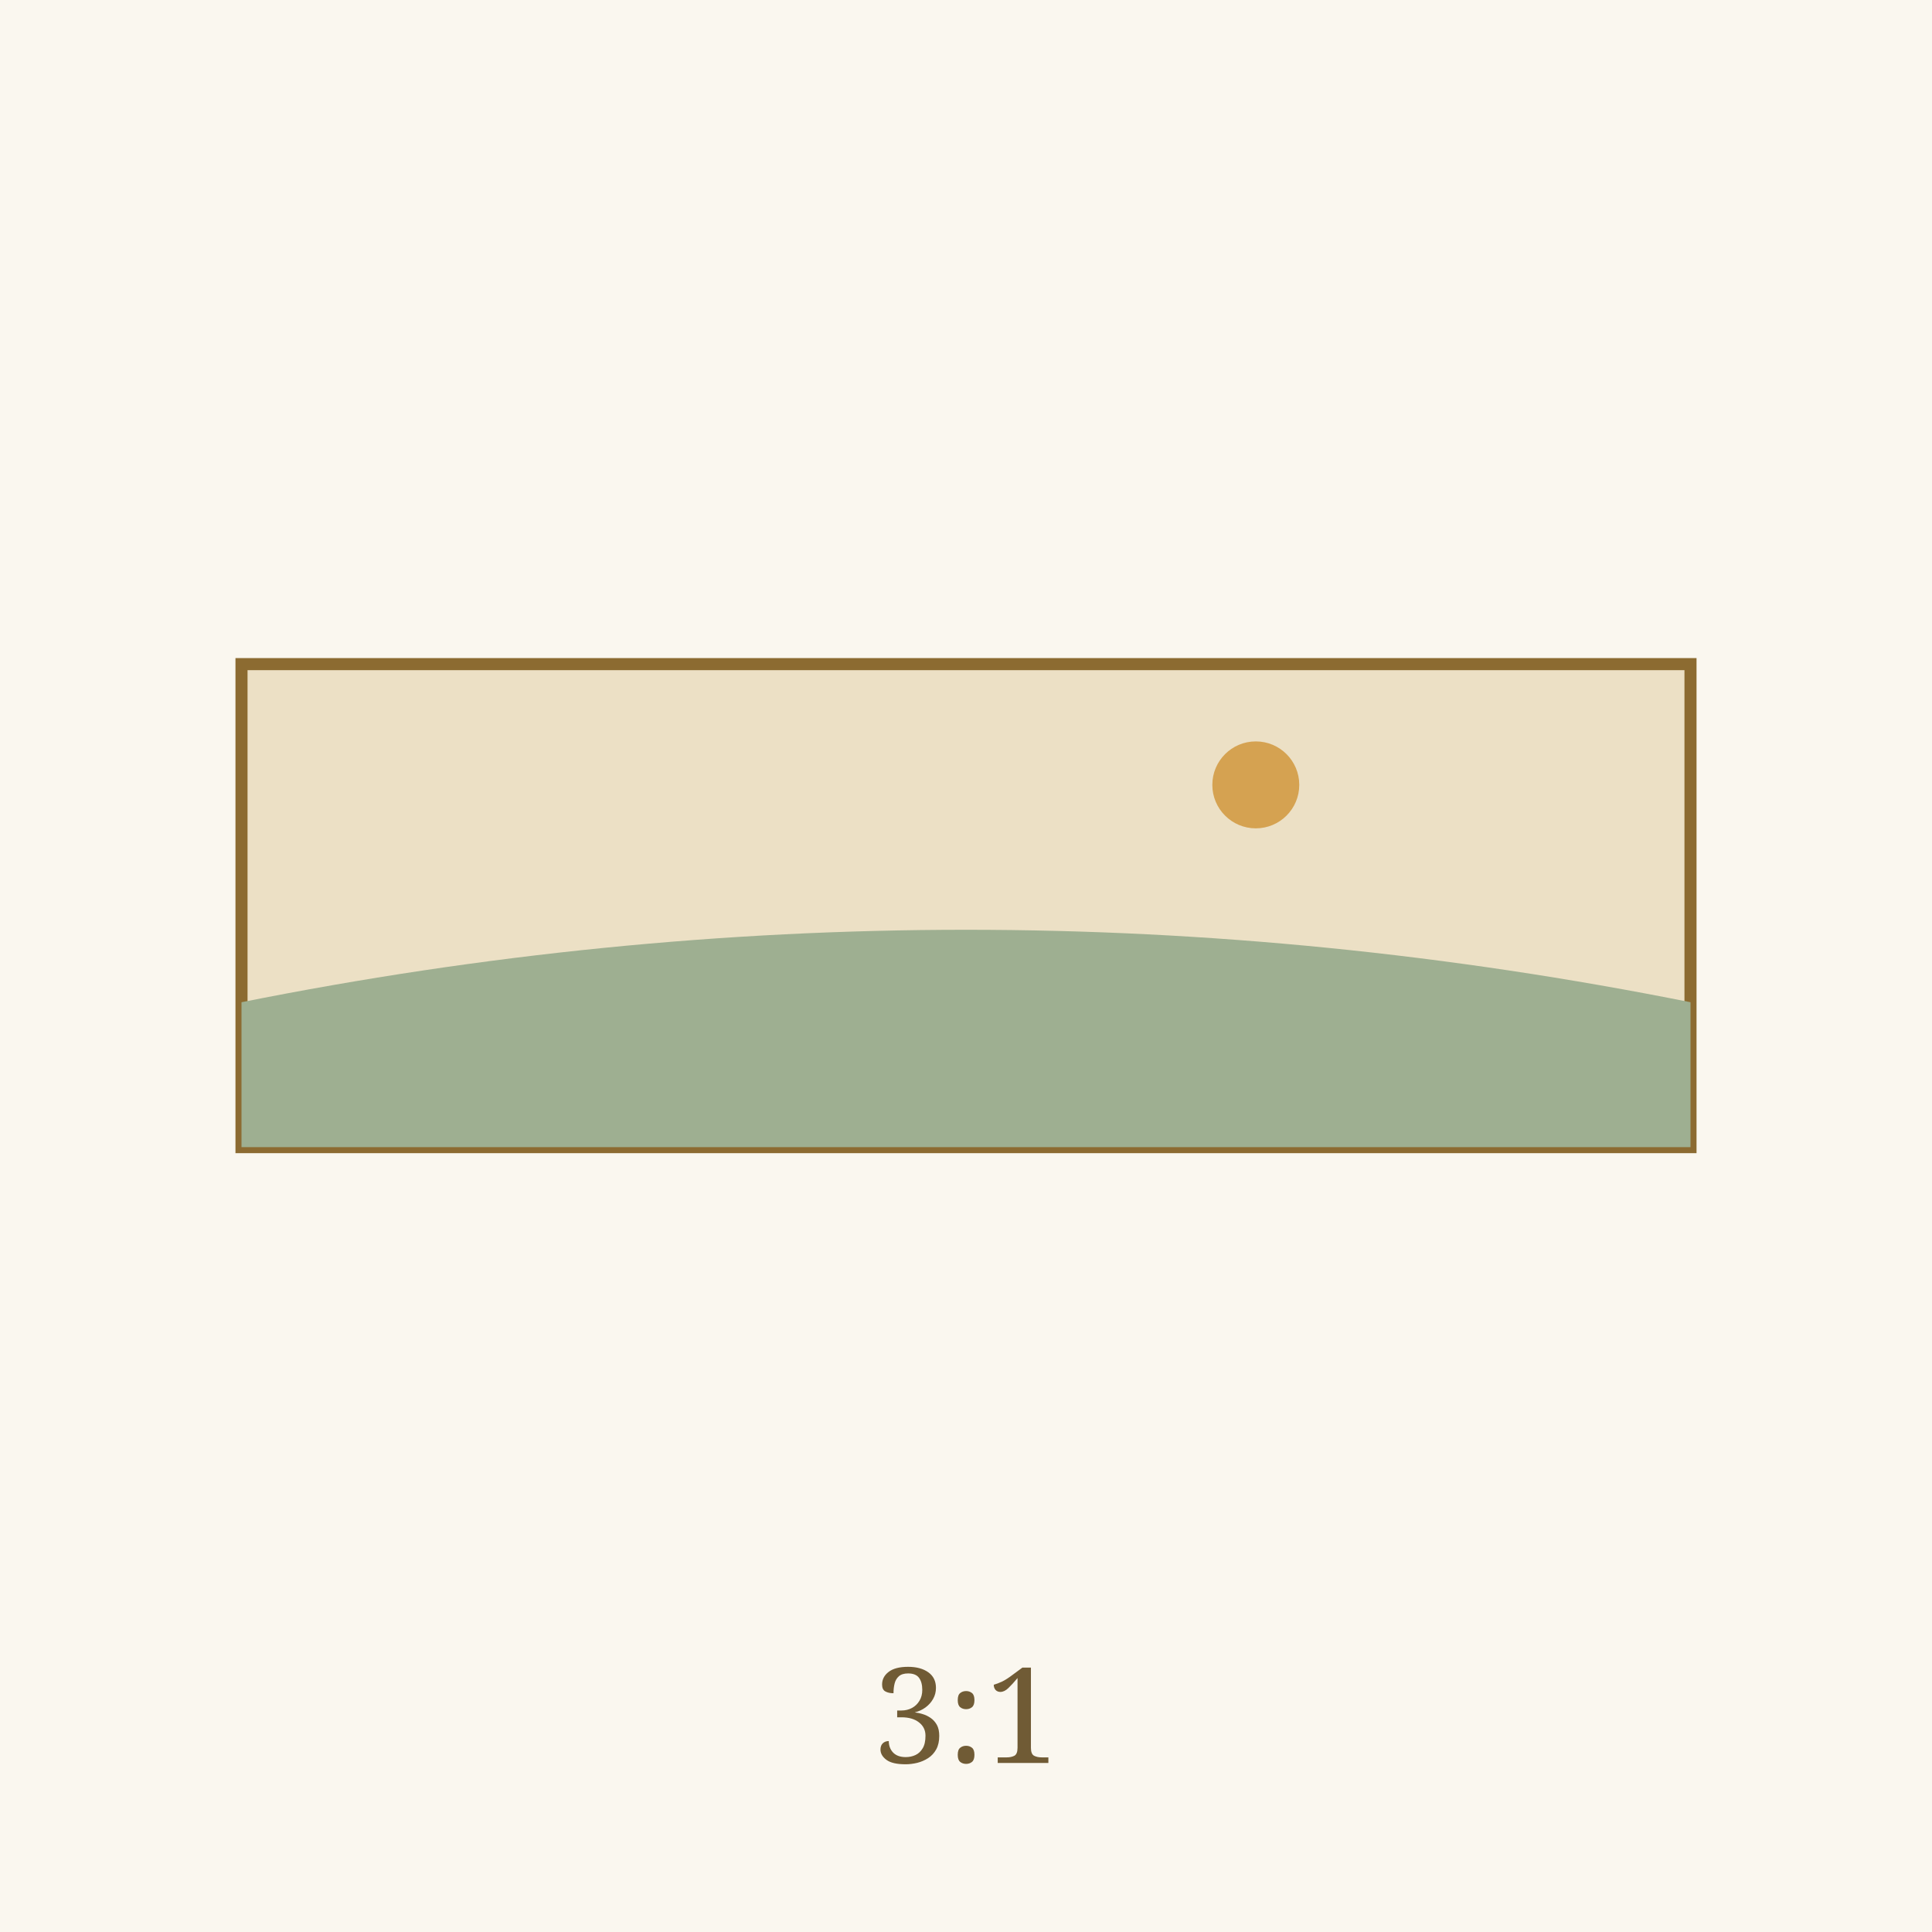
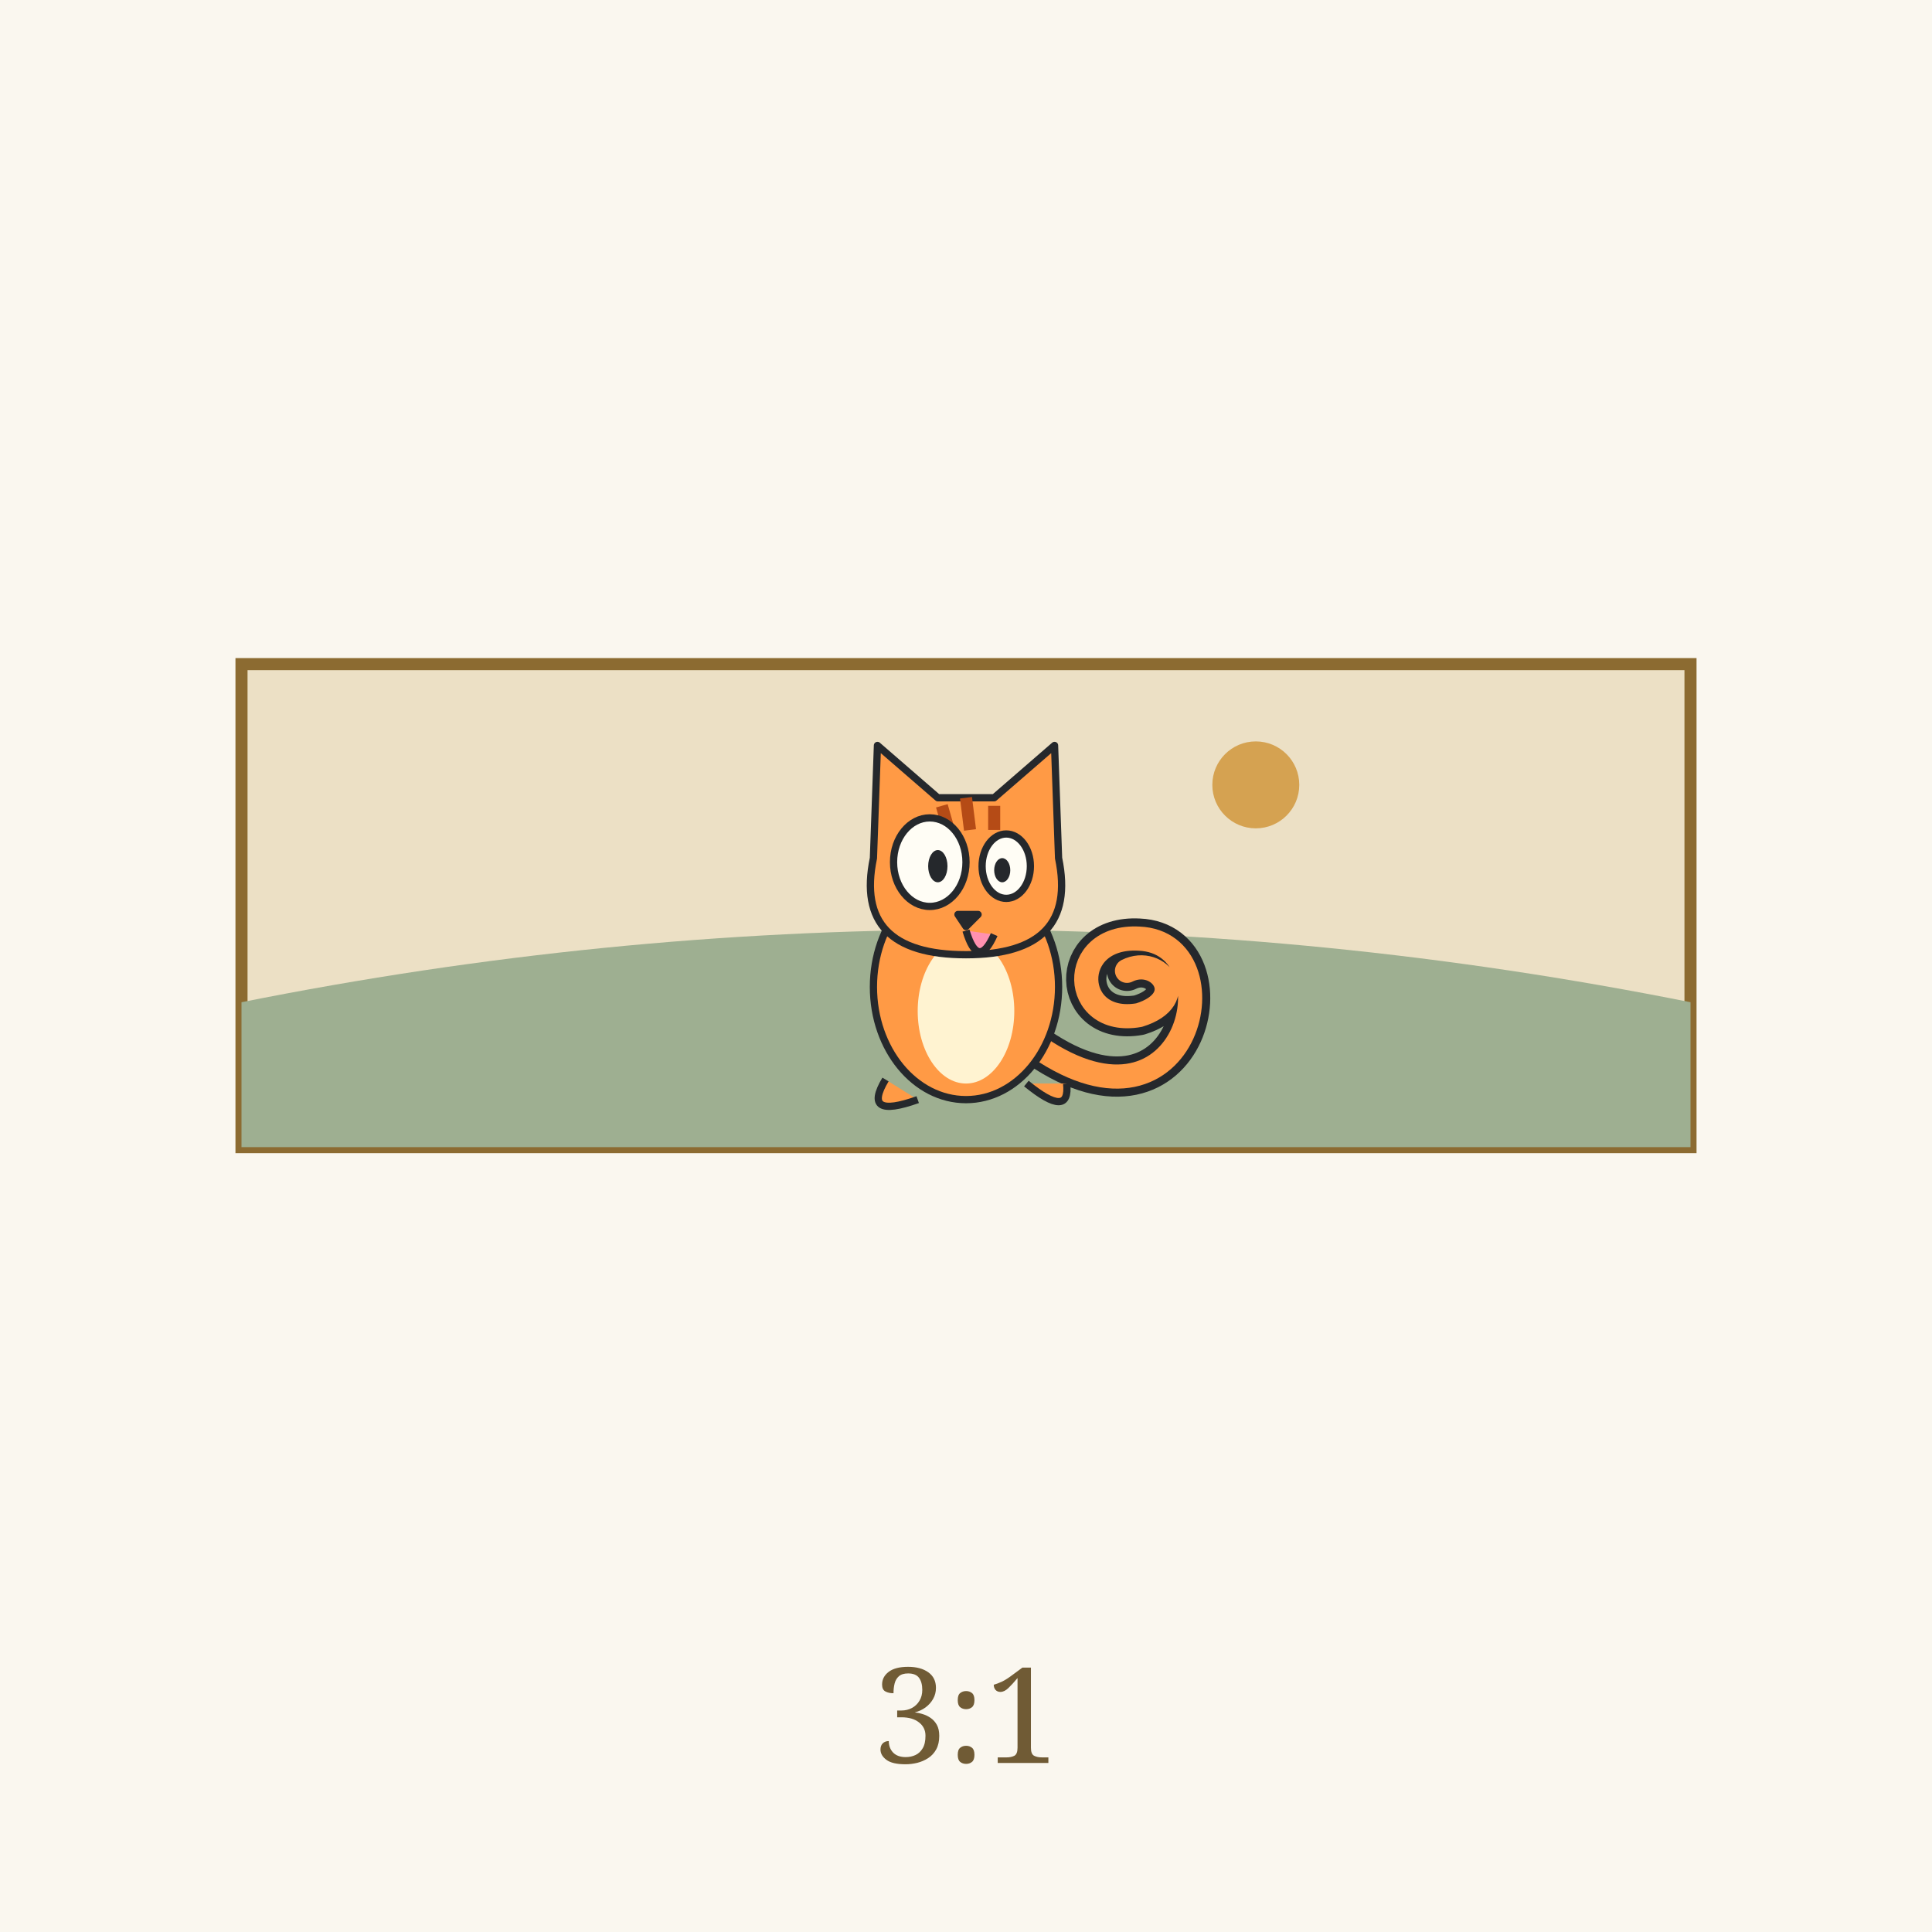
<svg xmlns="http://www.w3.org/2000/svg" width="320" height="320" viewBox="0 0 320 320" role="img">
  <defs>
    <clipPath id="clip">
      <rect x="20" y="65" width="280" height="190" />
    </clipPath>
  </defs>
  <rect width="320" height="320" fill="#faf7ef" />
  <rect data-frame="true" x="40" y="110" width="240" height="80" fill="#ece0c5" stroke="#8c6b31" stroke-width="2" />
  <path d="M40 166 Q160 142 280 166V190H40Z" fill="#9eaf91" />
  <circle cx="208" cy="130" r="7.2" fill="#d5a251" />
  <text x="160" y="292" text-anchor="middle" font-family="Georgia,serif" font-size="22" fill="#705b35">3:1</text>
+   <g data-mascot="quirky-orange-cat" transform="translate(160 146.8) scale(0.6666667)" stroke="#25282c" stroke-width="1.8" stroke-linejoin="round">
+     <path d="M18 40C56 66 67 14 43 13C25 12 26 35 43 32C56 28 48 17 40 21" fill="none" stroke="#25282c" stroke-width="10" stroke-linecap="round" />
+     <path d="M18 40C56 66 67 14 43 13C25 12 26 35 43 32C56 28 48 17 40 21" fill="none" stroke="#ff9a45" stroke-width="6" stroke-linecap="round" />
+     <ellipse cx="0" cy="25" rx="23" ry="28" fill="#ff9a45" />
+     <ellipse cx="0" cy="31" rx="12" ry="18" fill="#fff3d1" stroke="none" />
+     <path d="M-23 -7L-22 -35L-7 -22L7 -22L22 -35L23 -7Q28 17 0 17Q-28 17 -23 -7Z" fill="#ff9a45" />
+     <path d="M-6 -20L-4 -13M0 -22L1 -14M7 -20L7 -14" stroke="#b54b16" stroke-width="3" />
+     <ellipse cx="-9" cy="-6" rx="9" ry="11" fill="#fffdf5" />
+     <ellipse cx="10" cy="-5" rx="6" ry="8" fill="#fffdf5" />
+     <ellipse cx="-7" cy="-5" rx="2.4" ry="4" fill="#25282c" stroke="none" />
+     <ellipse cx="9" cy="-4" rx="2" ry="3" fill="#25282c" stroke="none" />
+     <path d="M-2 7L3 7L0 10Z" fill="#25282c" />
+     <path d="M0 11Q3 21 7 12" fill="#ff91b0" />
+     <path d="M-20 48Q-26 58 -12 53M15 49Q26 58 25 49" fill="#ff9a45" />
+   </g>
</svg>
